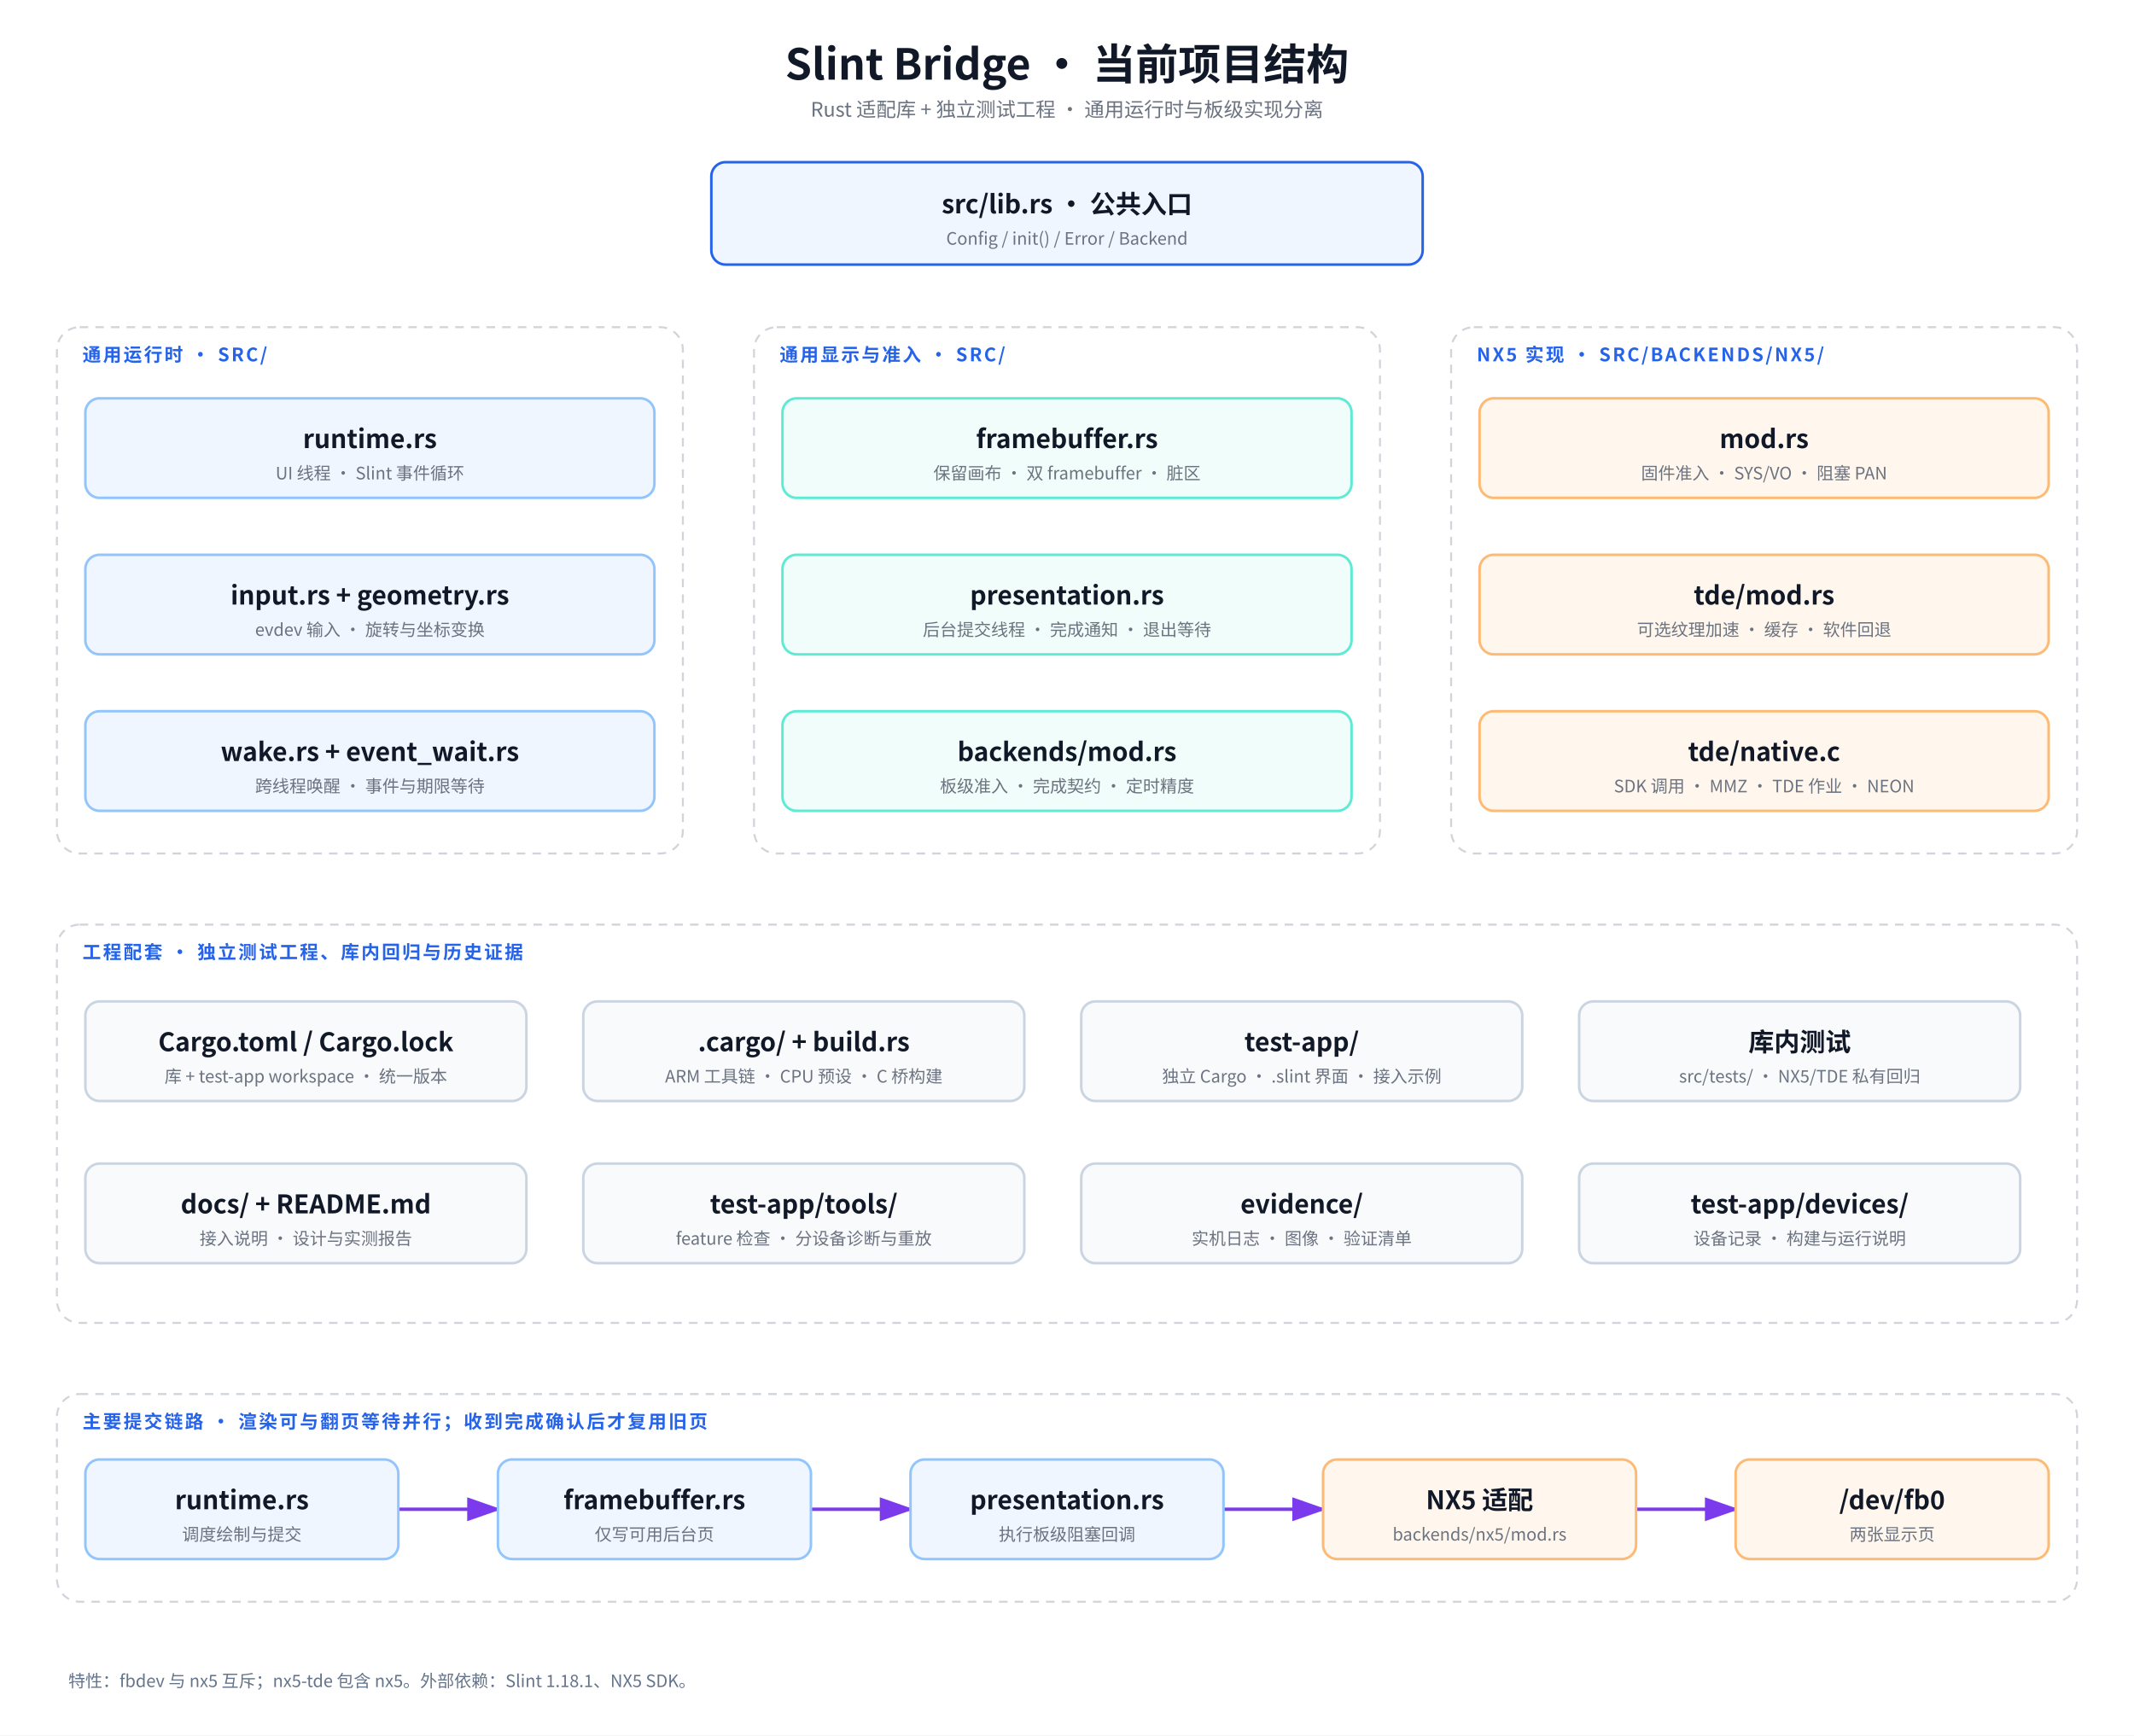
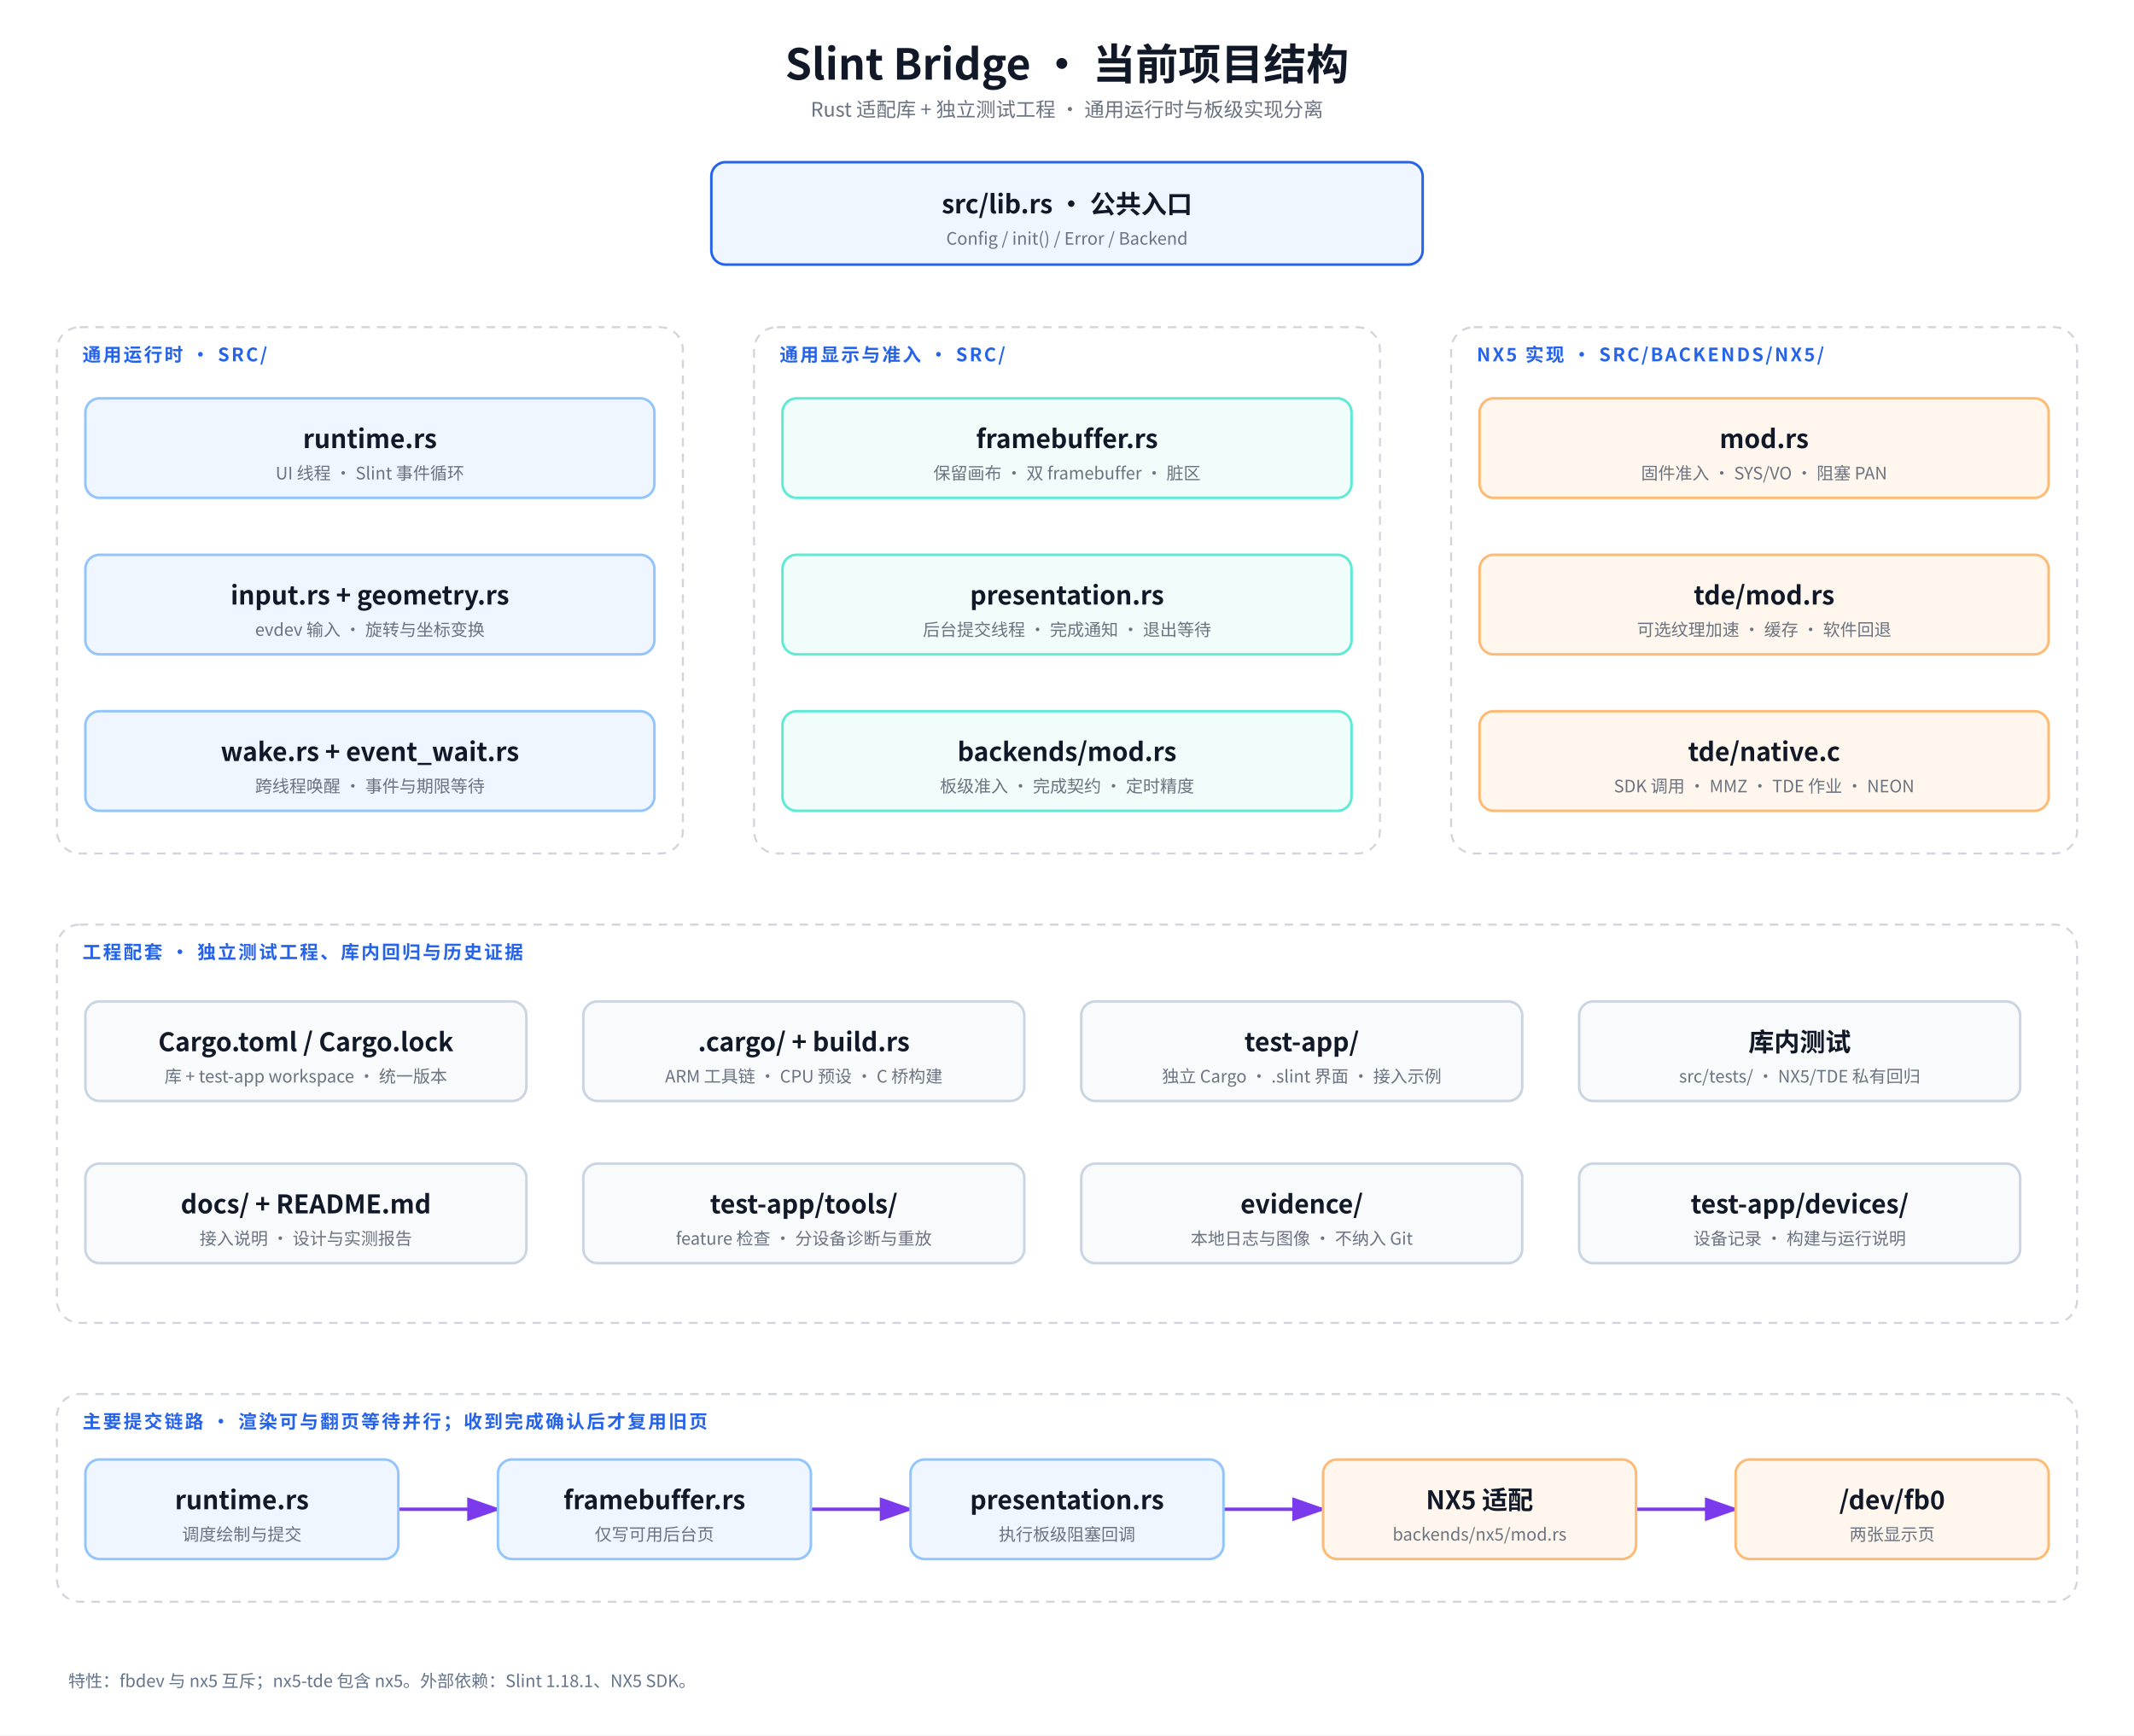
<svg xmlns="http://www.w3.org/2000/svg" viewBox="0 0 1500 1220" width="1500" height="1220" data-generator="fireworks-tech-graph" data-schema-version="1" data-text-metrics="heuristic-v1" data-style-id="1" data-visual-theme="Flat Icon" data-diagram-type="architecture" data-motion-scene="" data-semantic-profile="generic" data-semantic-valid="true" data-quality-profile="showcase" data-max-bends-per-edge="2" data-max-total-bends="8" data-max-route-stretch="1.35" data-max-bridged-crossings="0" data-min-node-gap="40.0" data-min-container-gutter="20.0" data-min-label-clearance="4.0" data-min-segment-length="16.0">
  <defs>
    <marker id="arrowA" markerWidth="10" markerHeight="7" refX="9" refY="3.5" orient="auto">
      <polygon points="0 0, 10 3.5, 0 7" fill="#7c3aed" />
    </marker>
    <marker id="arrowB" markerWidth="10" markerHeight="7" refX="9" refY="3.5" orient="auto">
      <polygon points="0 0, 10 3.5, 0 7" fill="#10b981" />
    </marker>
    <marker id="arrowC" markerWidth="10" markerHeight="7" refX="9" refY="3.5" orient="auto">
      <polygon points="0 0, 10 3.5, 0 7" fill="#2563eb" />
    </marker>
    <marker id="arrowE" markerWidth="10" markerHeight="7" refX="9" refY="3.5" orient="auto">
      <polygon points="0 0, 10 3.5, 0 7" fill="#f97316" />
    </marker>
    <marker id="arrowF" markerWidth="10" markerHeight="7" refX="9" refY="3.5" orient="auto">
      <polygon points="0 0, 10 3.5, 0 7" fill="#7c3aed" />
    </marker>
    <marker id="arrowG" markerWidth="10" markerHeight="7" refX="9" refY="3.5" orient="auto">
      <polygon points="0 0, 10 3.5, 0 7" fill="#ef4444" />
    </marker>
    <marker id="arrowH" markerWidth="10" markerHeight="7" refX="9" refY="3.5" orient="auto">
      <polygon points="0 0, 10 3.5, 0 7" fill="#6b7280" />
    </marker>
    <filter id="shadowSoft" x="-20%" y="-20%" width="140%" height="160%">
      <feDropShadow dx="0" dy="3" stdDeviation="6" flood-color="#0f172a" flood-opacity="0.12" />
    </filter>
    <filter id="shadowGlass" x="-20%" y="-20%" width="140%" height="160%">
      <feDropShadow dx="0" dy="10" stdDeviation="16" flood-color="#020617" flood-opacity="0.28" />
    </filter>
    <style>
    text { font-family: 'Noto Sans CJK SC', 'PingFang SC', 'Microsoft YaHei', sans-serif; }
    .title { font-size: 30px; font-weight: 700; fill: #111827; }
    .subtitle { font-size: 14px; font-weight: 500; fill: #6b7280; }
    .section { font-size: 13px; font-weight: 700; fill: #2563eb; letter-spacing: 1.4px; }
    .section-sub { font-size: 12px; font-weight: 500; fill: #64748b; }
    .node-title { font-weight: 700; fill: #111827; }
    .node-sub { font-weight: 500; fill: #6b7280; }
    .node-type { font-size: 12px; font-weight: 700; fill: #64748b; letter-spacing: 0.08em; }
    .arrow-label { font-size: 12px; font-weight: 600; fill: #6b7280; }
    .legend { font-size: 12px; font-weight: 500; fill: #6b7280; }
    .footnote { font-size: 12px; font-weight: 500; fill: #64748b; }
    .metric-label { font-size: 8.5px; font-weight: 700; fill: #64748b; text-transform: uppercase; }
    .metric-value { font-size: 9.5px; font-weight: 700; fill: #111827; }
    </style>
  </defs>
  <rect data-graph-role="background" width="1500.0" height="1220.0" fill="#ffffff" />
  <text x="750.0" y="56" text-anchor="middle" class="title">Slint Bridge · 当前项目结构</text>
  <text x="750.0" y="82" text-anchor="middle" class="subtitle">Rust 适配库 + 独立测试工程 · 通用运行时与板级实现分离</text>
  <g id="runtime_group" data-graph-role="container" data-container-id="runtime_group" data-semantic-role="boundary" data-graph-bounds="40,230,480,600">
    <rect data-graph-role="container" x="40.0" y="230.0" width="440.0" height="370.0" rx="16.0" fill="none" stroke="#d1d5db" stroke-width="1.4" stroke-dasharray="6 5" />
    <text x="58.0" y="254.0" class="section">通用运行时 · SRC/</text>
    <rect id="runtime_group-header" data-graph-role="reserved" data-reserved-kind="container-header" x="48" y="236" width="142.06" height="30" fill="none" stroke="none" />
  </g>
  <g id="display_group" data-graph-role="container" data-container-id="display_group" data-semantic-role="boundary" data-graph-bounds="530,230,970,600">
    <rect data-graph-role="container" x="530.0" y="230.0" width="440.0" height="370.0" rx="16.0" fill="none" stroke="#d1d5db" stroke-width="1.4" stroke-dasharray="6 5" />
    <text x="548.0" y="254.0" class="section">通用显示与准入 · SRC/</text>
    <rect id="display_group-header" data-graph-role="reserved" data-reserved-kind="container-header" x="538" y="236" width="168.06" height="30" fill="none" stroke="none" />
  </g>
  <g id="nx5_group" data-graph-role="container" data-container-id="nx5_group" data-semantic-role="boundary" data-graph-bounds="1020,230,1460,600">
    <rect data-graph-role="container" x="1020.0" y="230.0" width="440.0" height="370.0" rx="16.0" fill="none" stroke="#d1d5db" stroke-width="1.4" stroke-dasharray="6 5" />
    <text x="1038.0" y="254.0" class="section">NX5 实现 · SRC/BACKENDS/NX5/</text>
    <rect id="nx5_group-header" data-graph-role="reserved" data-reserved-kind="container-header" x="1028" y="236" width="228.38" height="30" fill="none" stroke="none" />
  </g>
  <g id="support" data-graph-role="container" data-container-id="support" data-semantic-role="boundary" data-graph-bounds="40,650,1460,930">
    <rect data-graph-role="container" x="40.0" y="650.0" width="1420.0" height="280.0" rx="16.0" fill="none" stroke="#d1d5db" stroke-width="1.4" stroke-dasharray="6 5" />
    <text x="58.0" y="674.0" class="section">工程配套 · 独立测试工程、库内回归与历史证据</text>
    <rect id="support-header" data-graph-role="reserved" data-reserved-kind="container-header" x="48" y="656" width="306.9" height="30" fill="none" stroke="none" />
  </g>
  <g id="flow" data-graph-role="container" data-container-id="flow" data-semantic-role="boundary" data-graph-bounds="40,980,1460,1126">
    <rect data-graph-role="container" x="40.0" y="980.0" width="1420.0" height="146.0" rx="16.0" fill="none" stroke="#d1d5db" stroke-width="1.4" stroke-dasharray="6 5" />
    <text x="58.0" y="1004.0" class="section">主要提交链路 · 渲染可与翻页等待并行；收到完成确认后才复用旧页</text>
    <rect id="flow-header" data-graph-role="reserved" data-reserved-kind="container-header" x="48" y="986" width="423.9" height="30" fill="none" stroke="none" />
  </g>
  <path id="flow_rt_flow_fb" data-graph-role="edge" data-edge-id="flow_rt_flow_fb" data-source="flow_rt" data-target="flow_fb" data-edge-kind="flow" data-topic-id="" data-flow="control" data-motion-role="" data-motion-stage="" data-motion-order="" data-protocol="" data-via="" data-critical-path-id="" data-critical-hop="" data-critical-hops="" data-critical="false" data-bends="0" data-route-stretch="1.0" data-bridges="" d="M 280,1061 L 350,1061" fill="none" stroke="#7c3aed" stroke-width="2.4" stroke-linecap="round" stroke-linejoin="round" marker-end="url(#arrowA)" />
  <path id="flow_fb_flow_pr" data-graph-role="edge" data-edge-id="flow_fb_flow_pr" data-source="flow_fb" data-target="flow_pr" data-edge-kind="flow" data-topic-id="" data-flow="control" data-motion-role="" data-motion-stage="" data-motion-order="" data-protocol="" data-via="" data-critical-path-id="" data-critical-hop="" data-critical-hops="" data-critical="false" data-bends="0" data-route-stretch="1.0" data-bridges="" d="M 570,1061 L 640,1061" fill="none" stroke="#7c3aed" stroke-width="2.4" stroke-linecap="round" stroke-linejoin="round" marker-end="url(#arrowA)" />
  <path id="flow_pr_flow_nx" data-graph-role="edge" data-edge-id="flow_pr_flow_nx" data-source="flow_pr" data-target="flow_nx" data-edge-kind="flow" data-topic-id="" data-flow="control" data-motion-role="" data-motion-stage="" data-motion-order="" data-protocol="" data-via="" data-critical-path-id="" data-critical-hop="" data-critical-hops="" data-critical="false" data-bends="0" data-route-stretch="1.0" data-bridges="" d="M 860,1061 L 930,1061" fill="none" stroke="#7c3aed" stroke-width="2.4" stroke-linecap="round" stroke-linejoin="round" marker-end="url(#arrowA)" />
  <path id="flow_nx_flow_dev" data-graph-role="edge" data-edge-id="flow_nx_flow_dev" data-source="flow_nx" data-target="flow_dev" data-edge-kind="flow" data-topic-id="" data-flow="control" data-motion-role="" data-motion-stage="" data-motion-order="" data-protocol="" data-via="" data-critical-path-id="" data-critical-hop="" data-critical-hops="" data-critical="false" data-bends="0" data-route-stretch="1.0" data-bridges="" d="M 1150,1061 L 1220,1061" fill="none" stroke="#7c3aed" stroke-width="2.4" stroke-linecap="round" stroke-linejoin="round" marker-end="url(#arrowA)" />
  <g id="node-public" data-graph-role="node" data-node-id="public" data-semantic-role="rect" data-motion-role="" data-motion-stage="" data-motion-order="" data-parent="" data-deployment-id="" data-topic-id="" data-span-id="" data-station-order="" data-status="" data-start-ms="" data-duration-ms="" data-parent-span="" data-graph-bounds="500,114,1000,186">
    <rect x="500.0" y="114.0" width="500.0" height="72.0" rx="10.0" fill="#eff6ff" stroke="#2563eb" stroke-width="1.8" />
    <text data-text-role="title" data-full-text="src/lib.rs · 公共入口" data-text-max-width="476.0" x="750.0" y="150.0" text-anchor="middle" class="node-title" font-size="18">src/lib.rs · 公共入口</text>
    <text data-text-role="subtitle" data-full-text="Config / init() / Error / Backend" data-text-max-width="476.0" x="750.0" y="172.0" text-anchor="middle" class="node-sub" font-size="12">Config / init() / Error / Backend</text>
  </g>
  <g id="node-runtime" data-graph-role="node" data-node-id="runtime" data-semantic-role="rect" data-motion-role="" data-motion-stage="" data-motion-order="" data-parent="" data-deployment-id="" data-topic-id="" data-span-id="" data-station-order="" data-status="" data-start-ms="" data-duration-ms="" data-parent-span="" data-graph-bounds="60,280,460,350">
    <rect x="60.0" y="280.0" width="400.0" height="70.0" rx="10.0" fill="#eff6ff" stroke="#93c5fd" stroke-width="1.8" />
    <text data-text-role="title" data-full-text="runtime.rs" data-text-max-width="376.0" x="260.0" y="315.0" text-anchor="middle" class="node-title" font-size="18">runtime.rs</text>
    <text data-text-role="subtitle" data-full-text="UI 线程 · Slint 事件循环" data-text-max-width="376.0" x="260.0" y="337.0" text-anchor="middle" class="node-sub" font-size="12">UI 线程 · Slint 事件循环</text>
  </g>
  <g id="node-input" data-graph-role="node" data-node-id="input" data-semantic-role="rect" data-motion-role="" data-motion-stage="" data-motion-order="" data-parent="" data-deployment-id="" data-topic-id="" data-span-id="" data-station-order="" data-status="" data-start-ms="" data-duration-ms="" data-parent-span="" data-graph-bounds="60,390,460,460">
    <rect x="60.0" y="390.0" width="400.0" height="70.0" rx="10.0" fill="#eff6ff" stroke="#93c5fd" stroke-width="1.8" />
    <text data-text-role="title" data-full-text="input.rs + geometry.rs" data-text-max-width="376.0" x="260.0" y="425.0" text-anchor="middle" class="node-title" font-size="18">input.rs + geometry.rs</text>
    <text data-text-role="subtitle" data-full-text="evdev 输入 · 旋转与坐标变换" data-text-max-width="376.0" x="260.0" y="447.0" text-anchor="middle" class="node-sub" font-size="12">evdev 输入 · 旋转与坐标变换</text>
  </g>
  <g id="node-wake" data-graph-role="node" data-node-id="wake" data-semantic-role="rect" data-motion-role="" data-motion-stage="" data-motion-order="" data-parent="" data-deployment-id="" data-topic-id="" data-span-id="" data-station-order="" data-status="" data-start-ms="" data-duration-ms="" data-parent-span="" data-graph-bounds="60,500,460,570">
    <rect x="60.0" y="500.0" width="400.0" height="70.0" rx="10.0" fill="#eff6ff" stroke="#93c5fd" stroke-width="1.8" />
    <text data-text-role="title" data-full-text="wake.rs + event_wait.rs" data-text-max-width="376.0" x="260.0" y="535.0" text-anchor="middle" class="node-title" font-size="18">wake.rs + event_wait.rs</text>
    <text data-text-role="subtitle" data-full-text="跨线程唤醒 · 事件与期限等待" data-text-max-width="376.0" x="260.0" y="557.0" text-anchor="middle" class="node-sub" font-size="12">跨线程唤醒 · 事件与期限等待</text>
  </g>
  <g id="node-framebuffer" data-graph-role="node" data-node-id="framebuffer" data-semantic-role="rect" data-motion-role="" data-motion-stage="" data-motion-order="" data-parent="" data-deployment-id="" data-topic-id="" data-span-id="" data-station-order="" data-status="" data-start-ms="" data-duration-ms="" data-parent-span="" data-graph-bounds="550,280,950,350">
    <rect x="550.0" y="280.0" width="400.0" height="70.0" rx="10.0" fill="#f0fdfa" stroke="#5eead4" stroke-width="1.8" />
    <text data-text-role="title" data-full-text="framebuffer.rs" data-text-max-width="376.0" x="750.0" y="315.0" text-anchor="middle" class="node-title" font-size="18">framebuffer.rs</text>
    <text data-text-role="subtitle" data-full-text="保留画布 · 双 framebuffer · 脏区" data-text-max-width="376.0" x="750.0" y="337.0" text-anchor="middle" class="node-sub" font-size="12">保留画布 · 双 framebuffer · 脏区</text>
  </g>
  <g id="node-presentation" data-graph-role="node" data-node-id="presentation" data-semantic-role="rect" data-motion-role="" data-motion-stage="" data-motion-order="" data-parent="" data-deployment-id="" data-topic-id="" data-span-id="" data-station-order="" data-status="" data-start-ms="" data-duration-ms="" data-parent-span="" data-graph-bounds="550,390,950,460">
    <rect x="550.0" y="390.0" width="400.0" height="70.0" rx="10.0" fill="#f0fdfa" stroke="#5eead4" stroke-width="1.8" />
    <text data-text-role="title" data-full-text="presentation.rs" data-text-max-width="376.0" x="750.0" y="425.0" text-anchor="middle" class="node-title" font-size="18">presentation.rs</text>
    <text data-text-role="subtitle" data-full-text="后台提交线程 · 完成通知 · 退出等待" data-text-max-width="376.0" x="750.0" y="447.0" text-anchor="middle" class="node-sub" font-size="12">后台提交线程 · 完成通知 · 退出等待</text>
  </g>
  <g id="node-admission" data-graph-role="node" data-node-id="admission" data-semantic-role="rect" data-motion-role="" data-motion-stage="" data-motion-order="" data-parent="" data-deployment-id="" data-topic-id="" data-span-id="" data-station-order="" data-status="" data-start-ms="" data-duration-ms="" data-parent-span="" data-graph-bounds="550,500,950,570">
    <rect x="550.0" y="500.0" width="400.0" height="70.0" rx="10.0" fill="#f0fdfa" stroke="#5eead4" stroke-width="1.8" />
    <text data-text-role="title" data-full-text="backends/mod.rs" data-text-max-width="376.0" x="750.0" y="535.0" text-anchor="middle" class="node-title" font-size="18">backends/mod.rs</text>
    <text data-text-role="subtitle" data-full-text="板级准入 · 完成契约 · 定时精度" data-text-max-width="376.0" x="750.0" y="557.0" text-anchor="middle" class="node-sub" font-size="12">板级准入 · 完成契约 · 定时精度</text>
  </g>
  <g id="node-nx5" data-graph-role="node" data-node-id="nx5" data-semantic-role="rect" data-motion-role="" data-motion-stage="" data-motion-order="" data-parent="" data-deployment-id="" data-topic-id="" data-span-id="" data-station-order="" data-status="" data-start-ms="" data-duration-ms="" data-parent-span="" data-graph-bounds="1040,280,1440,350">
    <rect x="1040.0" y="280.0" width="400.0" height="70.0" rx="10.0" fill="#fff7ed" stroke="#fdba74" stroke-width="1.8" />
    <text data-text-role="title" data-full-text="mod.rs" data-text-max-width="376.0" x="1240.0" y="315.0" text-anchor="middle" class="node-title" font-size="18">mod.rs</text>
    <text data-text-role="subtitle" data-full-text="固件准入 · SYS/VO · 阻塞 PAN" data-text-max-width="376.0" x="1240.0" y="337.0" text-anchor="middle" class="node-sub" font-size="12">固件准入 · SYS/VO · 阻塞 PAN</text>
  </g>
  <g id="node-tde" data-graph-role="node" data-node-id="tde" data-semantic-role="rect" data-motion-role="" data-motion-stage="" data-motion-order="" data-parent="" data-deployment-id="" data-topic-id="" data-span-id="" data-station-order="" data-status="" data-start-ms="" data-duration-ms="" data-parent-span="" data-graph-bounds="1040,390,1440,460">
    <rect x="1040.0" y="390.0" width="400.0" height="70.0" rx="10.0" fill="#fff7ed" stroke="#fdba74" stroke-width="1.8" />
    <text data-text-role="title" data-full-text="tde/mod.rs" data-text-max-width="376.0" x="1240.0" y="425.0" text-anchor="middle" class="node-title" font-size="18">tde/mod.rs</text>
    <text data-text-role="subtitle" data-full-text="可选纹理加速 · 缓存 · 软件回退" data-text-max-width="376.0" x="1240.0" y="447.0" text-anchor="middle" class="node-sub" font-size="12">可选纹理加速 · 缓存 · 软件回退</text>
  </g>
  <g id="node-native" data-graph-role="node" data-node-id="native" data-semantic-role="rect" data-motion-role="" data-motion-stage="" data-motion-order="" data-parent="" data-deployment-id="" data-topic-id="" data-span-id="" data-station-order="" data-status="" data-start-ms="" data-duration-ms="" data-parent-span="" data-graph-bounds="1040,500,1440,570">
    <rect x="1040.0" y="500.0" width="400.0" height="70.0" rx="10.0" fill="#fff7ed" stroke="#fdba74" stroke-width="1.8" />
    <text data-text-role="title" data-full-text="tde/native.c" data-text-max-width="376.0" x="1240.0" y="535.0" text-anchor="middle" class="node-title" font-size="18">tde/native.c</text>
    <text data-text-role="subtitle" data-full-text="SDK 调用 · MMZ · TDE 作业 · NEON" data-text-max-width="376.0" x="1240.0" y="557.0" text-anchor="middle" class="node-sub" font-size="12">SDK 调用 · MMZ · TDE 作业 · NEON</text>
  </g>
  <g id="node-cargo" data-graph-role="node" data-node-id="cargo" data-semantic-role="rect" data-motion-role="" data-motion-stage="" data-motion-order="" data-parent="" data-deployment-id="" data-topic-id="" data-span-id="" data-station-order="" data-status="" data-start-ms="" data-duration-ms="" data-parent-span="" data-graph-bounds="60,704,370,774">
    <rect x="60.0" y="704.0" width="310.0" height="70.0" rx="10.0" fill="#f8fafc" stroke="#cbd5e1" stroke-width="1.8" />
    <text data-text-role="title" data-full-text="Cargo.toml / Cargo.lock" data-text-max-width="286.0" x="215.0" y="739.0" text-anchor="middle" class="node-title" font-size="18">Cargo.toml / Cargo.lock</text>
    <text data-text-role="subtitle" data-full-text="库 + test-app workspace · 统一版本" data-text-max-width="286.0" x="215.0" y="761.0" text-anchor="middle" class="node-sub" font-size="12">库 + test-app workspace · 统一版本</text>
  </g>
  <g id="node-build" data-graph-role="node" data-node-id="build" data-semantic-role="rect" data-motion-role="" data-motion-stage="" data-motion-order="" data-parent="" data-deployment-id="" data-topic-id="" data-span-id="" data-station-order="" data-status="" data-start-ms="" data-duration-ms="" data-parent-span="" data-graph-bounds="410,704,720,774">
    <rect x="410.0" y="704.0" width="310.0" height="70.0" rx="10.0" fill="#f8fafc" stroke="#cbd5e1" stroke-width="1.8" />
    <text data-text-role="title" data-full-text=".cargo/ + build.rs" data-text-max-width="286.0" x="565.0" y="739.0" text-anchor="middle" class="node-title" font-size="18">.cargo/ + build.rs</text>
    <text data-text-role="subtitle" data-full-text="ARM 工具链 · CPU 预设 · C 桥构建" data-text-max-width="286.0" x="565.0" y="761.0" text-anchor="middle" class="node-sub" font-size="12">ARM 工具链 · CPU 预设 · C 桥构建</text>
  </g>
  <g id="node-examples" data-graph-role="node" data-node-id="examples" data-semantic-role="rect" data-motion-role="" data-motion-stage="" data-motion-order="" data-parent="" data-deployment-id="" data-topic-id="" data-span-id="" data-station-order="" data-status="" data-start-ms="" data-duration-ms="" data-parent-span="" data-graph-bounds="760,704,1070,774">
    <rect x="760.0" y="704.0" width="310.0" height="70.0" rx="10.0" fill="#f8fafc" stroke="#cbd5e1" stroke-width="1.8" />
    <text data-text-role="title" data-full-text="test-app/" data-text-max-width="286.0" x="915.0" y="739.0" text-anchor="middle" class="node-title" font-size="18">test-app/</text>
    <text data-text-role="subtitle" data-full-text="独立 Cargo · .slint 界面 · 接入示例" data-text-max-width="286.0" x="915.0" y="761.0" text-anchor="middle" class="node-sub" font-size="12">独立 Cargo · .slint 界面 · 接入示例</text>
  </g>
  <g id="node-tests" data-graph-role="node" data-node-id="tests" data-semantic-role="rect" data-motion-role="" data-motion-stage="" data-motion-order="" data-parent="" data-deployment-id="" data-topic-id="" data-span-id="" data-station-order="" data-status="" data-start-ms="" data-duration-ms="" data-parent-span="" data-graph-bounds="1110,704,1420,774">
    <rect x="1110.0" y="704.0" width="310.0" height="70.0" rx="10.0" fill="#f8fafc" stroke="#cbd5e1" stroke-width="1.8" />
    <text data-text-role="title" data-full-text="库内测试" data-text-max-width="286.0" x="1265.0" y="739.0" text-anchor="middle" class="node-title" font-size="18">库内测试</text>
    <text data-text-role="subtitle" data-full-text="src/tests/ · NX5/TDE 私有回归" data-text-max-width="286.0" x="1265.0" y="761.0" text-anchor="middle" class="node-sub" font-size="12">src/tests/ · NX5/TDE 私有回归</text>
  </g>
  <g id="node-docs" data-graph-role="node" data-node-id="docs" data-semantic-role="rect" data-motion-role="" data-motion-stage="" data-motion-order="" data-parent="" data-deployment-id="" data-topic-id="" data-span-id="" data-station-order="" data-status="" data-start-ms="" data-duration-ms="" data-parent-span="" data-graph-bounds="60,818,370,888">
    <rect x="60.0" y="818.0" width="310.0" height="70.0" rx="10.0" fill="#f8fafc" stroke="#cbd5e1" stroke-width="1.8" />
    <text data-text-role="title" data-full-text="docs/ + README.md" data-text-max-width="286.0" x="215.0" y="853.0" text-anchor="middle" class="node-title" font-size="18">docs/ + README.md</text>
    <text data-text-role="subtitle" data-full-text="接入说明 · 设计与实测报告" data-text-max-width="286.0" x="215.0" y="875.0" text-anchor="middle" class="node-sub" font-size="12">接入说明 · 设计与实测报告</text>
  </g>
  <g id="node-tools" data-graph-role="node" data-node-id="tools" data-semantic-role="rect" data-motion-role="" data-motion-stage="" data-motion-order="" data-parent="" data-deployment-id="" data-topic-id="" data-span-id="" data-station-order="" data-status="" data-start-ms="" data-duration-ms="" data-parent-span="" data-graph-bounds="410,818,720,888">
    <rect x="410.0" y="818.0" width="310.0" height="70.0" rx="10.0" fill="#f8fafc" stroke="#cbd5e1" stroke-width="1.8" />
    <text data-text-role="title" data-full-text="test-app/tools/" data-text-max-width="286.0" x="565.0" y="853.0" text-anchor="middle" class="node-title" font-size="18">test-app/tools/</text>
    <text data-text-role="subtitle" data-full-text="feature 检查 · 分设备诊断与重放" data-text-max-width="286.0" x="565.0" y="875.0" text-anchor="middle" class="node-sub" font-size="12">feature 检查 · 分设备诊断与重放</text>
  </g>
  <g id="node-evidence" data-graph-role="node" data-node-id="evidence" data-semantic-role="rect" data-motion-role="" data-motion-stage="" data-motion-order="" data-parent="" data-deployment-id="" data-topic-id="" data-span-id="" data-station-order="" data-status="" data-start-ms="" data-duration-ms="" data-parent-span="" data-graph-bounds="760,818,1070,888">
    <rect x="760.0" y="818.0" width="310.0" height="70.0" rx="10.0" fill="#f8fafc" stroke="#cbd5e1" stroke-width="1.8" />
    <text data-text-role="title" data-full-text="evidence/" data-text-max-width="286.0" x="915.0" y="853.0" text-anchor="middle" class="node-title" font-size="18">evidence/</text>
-     <text data-text-role="subtitle" data-full-text="实机日志 · 图像 · 验证清单" data-text-max-width="286.0" x="915.0" y="875.0" text-anchor="middle" class="node-sub" font-size="12">实机日志 · 图像 · 验证清单</text>
+     <text data-text-role="subtitle" data-full-text="本地日志与图像 · 不纳入 Git" data-text-max-width="286.0" x="915.0" y="875.0" text-anchor="middle" class="node-sub" font-size="12">本地日志与图像 · 不纳入 Git</text>
  </g>
  <g id="node-environment" data-graph-role="node" data-node-id="environment" data-semantic-role="rect" data-motion-role="" data-motion-stage="" data-motion-order="" data-parent="" data-deployment-id="" data-topic-id="" data-span-id="" data-station-order="" data-status="" data-start-ms="" data-duration-ms="" data-parent-span="" data-graph-bounds="1110,818,1420,888">
    <rect x="1110.0" y="818.0" width="310.0" height="70.0" rx="10.0" fill="#f8fafc" stroke="#cbd5e1" stroke-width="1.8" />
    <text data-text-role="title" data-full-text="test-app/devices/" data-text-max-width="286.0" x="1265.0" y="853.0" text-anchor="middle" class="node-title" font-size="18">test-app/devices/</text>
    <text data-text-role="subtitle" data-full-text="设备记录 · 构建与运行说明" data-text-max-width="286.0" x="1265.0" y="875.0" text-anchor="middle" class="node-sub" font-size="12">设备记录 · 构建与运行说明</text>
  </g>
  <g id="node-flow_rt" data-graph-role="node" data-node-id="flow_rt" data-semantic-role="rect" data-motion-role="" data-motion-stage="" data-motion-order="" data-parent="" data-deployment-id="" data-topic-id="" data-span-id="" data-station-order="" data-status="" data-start-ms="" data-duration-ms="" data-parent-span="" data-graph-bounds="60,1026,280,1096">
    <rect x="60.0" y="1026.0" width="220.0" height="70.0" rx="10.0" fill="#eff6ff" stroke="#93c5fd" stroke-width="1.8" />
    <text data-text-role="title" data-full-text="runtime.rs" data-text-max-width="196.0" x="170.0" y="1061.0" text-anchor="middle" class="node-title" font-size="18">runtime.rs</text>
    <text data-text-role="subtitle" data-full-text="调度绘制与提交" data-text-max-width="196.0" x="170.0" y="1083.0" text-anchor="middle" class="node-sub" font-size="12">调度绘制与提交</text>
  </g>
  <g id="node-flow_fb" data-graph-role="node" data-node-id="flow_fb" data-semantic-role="rect" data-motion-role="" data-motion-stage="" data-motion-order="" data-parent="" data-deployment-id="" data-topic-id="" data-span-id="" data-station-order="" data-status="" data-start-ms="" data-duration-ms="" data-parent-span="" data-graph-bounds="350,1026,570,1096">
    <rect x="350.0" y="1026.0" width="220.0" height="70.0" rx="10.0" fill="#eff6ff" stroke="#93c5fd" stroke-width="1.8" />
    <text data-text-role="title" data-full-text="framebuffer.rs" data-text-max-width="196.0" x="460.0" y="1061.0" text-anchor="middle" class="node-title" font-size="18">framebuffer.rs</text>
    <text data-text-role="subtitle" data-full-text="仅写可用后台页" data-text-max-width="196.0" x="460.0" y="1083.0" text-anchor="middle" class="node-sub" font-size="12">仅写可用后台页</text>
  </g>
  <g id="node-flow_pr" data-graph-role="node" data-node-id="flow_pr" data-semantic-role="rect" data-motion-role="" data-motion-stage="" data-motion-order="" data-parent="" data-deployment-id="" data-topic-id="" data-span-id="" data-station-order="" data-status="" data-start-ms="" data-duration-ms="" data-parent-span="" data-graph-bounds="640,1026,860,1096">
    <rect x="640.0" y="1026.0" width="220.0" height="70.0" rx="10.0" fill="#eff6ff" stroke="#93c5fd" stroke-width="1.8" />
    <text data-text-role="title" data-full-text="presentation.rs" data-text-max-width="196.0" x="750.0" y="1061.0" text-anchor="middle" class="node-title" font-size="18">presentation.rs</text>
    <text data-text-role="subtitle" data-full-text="执行板级阻塞回调" data-text-max-width="196.0" x="750.0" y="1083.0" text-anchor="middle" class="node-sub" font-size="12">执行板级阻塞回调</text>
  </g>
  <g id="node-flow_nx" data-graph-role="node" data-node-id="flow_nx" data-semantic-role="rect" data-motion-role="" data-motion-stage="" data-motion-order="" data-parent="" data-deployment-id="" data-topic-id="" data-span-id="" data-station-order="" data-status="" data-start-ms="" data-duration-ms="" data-parent-span="" data-graph-bounds="930,1026,1150,1096">
    <rect x="930.0" y="1026.0" width="220.0" height="70.0" rx="10.0" fill="#fff7ed" stroke="#fdba74" stroke-width="1.8" />
    <text data-text-role="title" data-full-text="NX5 适配" data-text-max-width="196.0" x="1040.0" y="1061.0" text-anchor="middle" class="node-title" font-size="18">NX5 适配</text>
    <text data-text-role="subtitle" data-full-text="backends/nx5/mod.rs" data-text-max-width="196.0" x="1040.0" y="1083.0" text-anchor="middle" class="node-sub" font-size="12">backends/nx5/mod.rs</text>
  </g>
  <g id="node-flow_dev" data-graph-role="node" data-node-id="flow_dev" data-semantic-role="rect" data-motion-role="" data-motion-stage="" data-motion-order="" data-parent="" data-deployment-id="" data-topic-id="" data-span-id="" data-station-order="" data-status="" data-start-ms="" data-duration-ms="" data-parent-span="" data-graph-bounds="1220,1026,1440,1096">
    <rect x="1220.0" y="1026.0" width="220.0" height="70.0" rx="10.0" fill="#fff7ed" stroke="#fdba74" stroke-width="1.8" />
    <text data-text-role="title" data-full-text="/dev/fb0" data-text-max-width="196.0" x="1330.0" y="1061.0" text-anchor="middle" class="node-title" font-size="18">/dev/fb0</text>
    <text data-text-role="subtitle" data-full-text="两张显示页" data-text-max-width="196.0" x="1330.0" y="1083.0" text-anchor="middle" class="node-sub" font-size="12">两张显示页</text>
  </g>
  <g id="footer" data-graph-role="reserved" data-graph-bounds="48,1174,461,1190">
    <text x="48.0" y="1186.0" class="footnote">特性：fbdev 与 nx5 互斥；nx5-tde 包含 nx5。外部依赖：Slint 1.18.1、NX5 SDK。</text>
  </g>
</svg>
